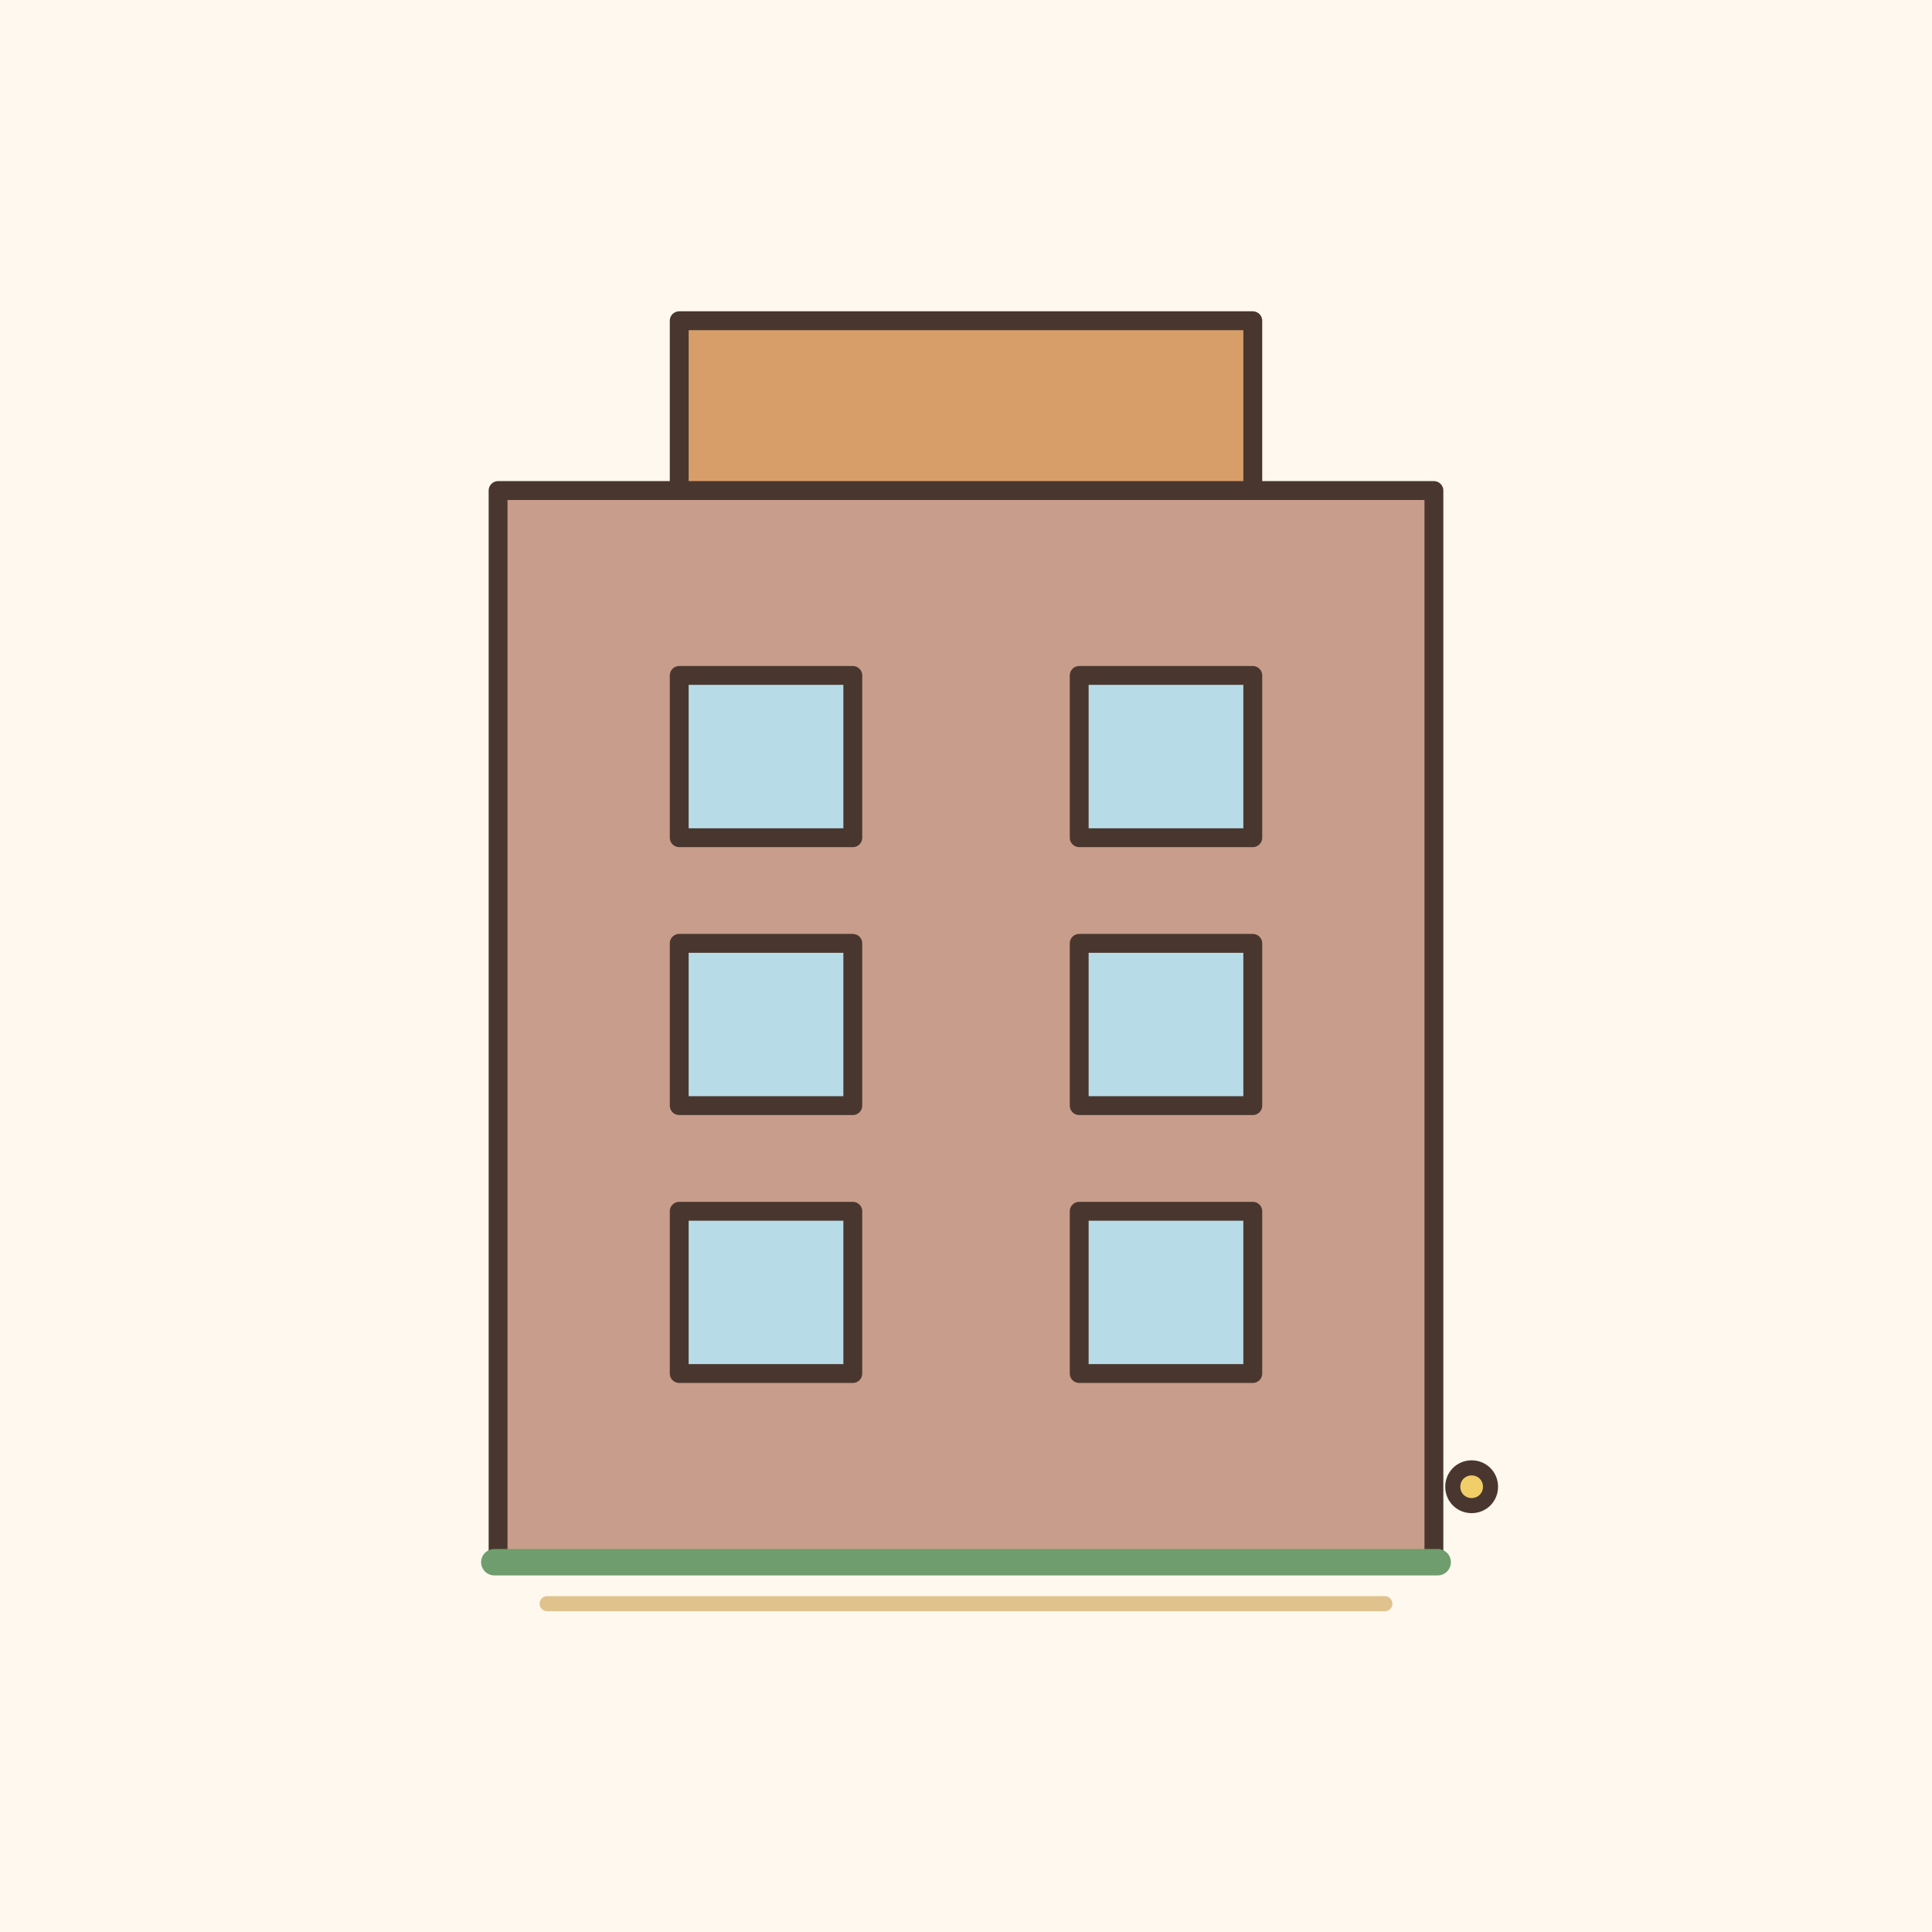
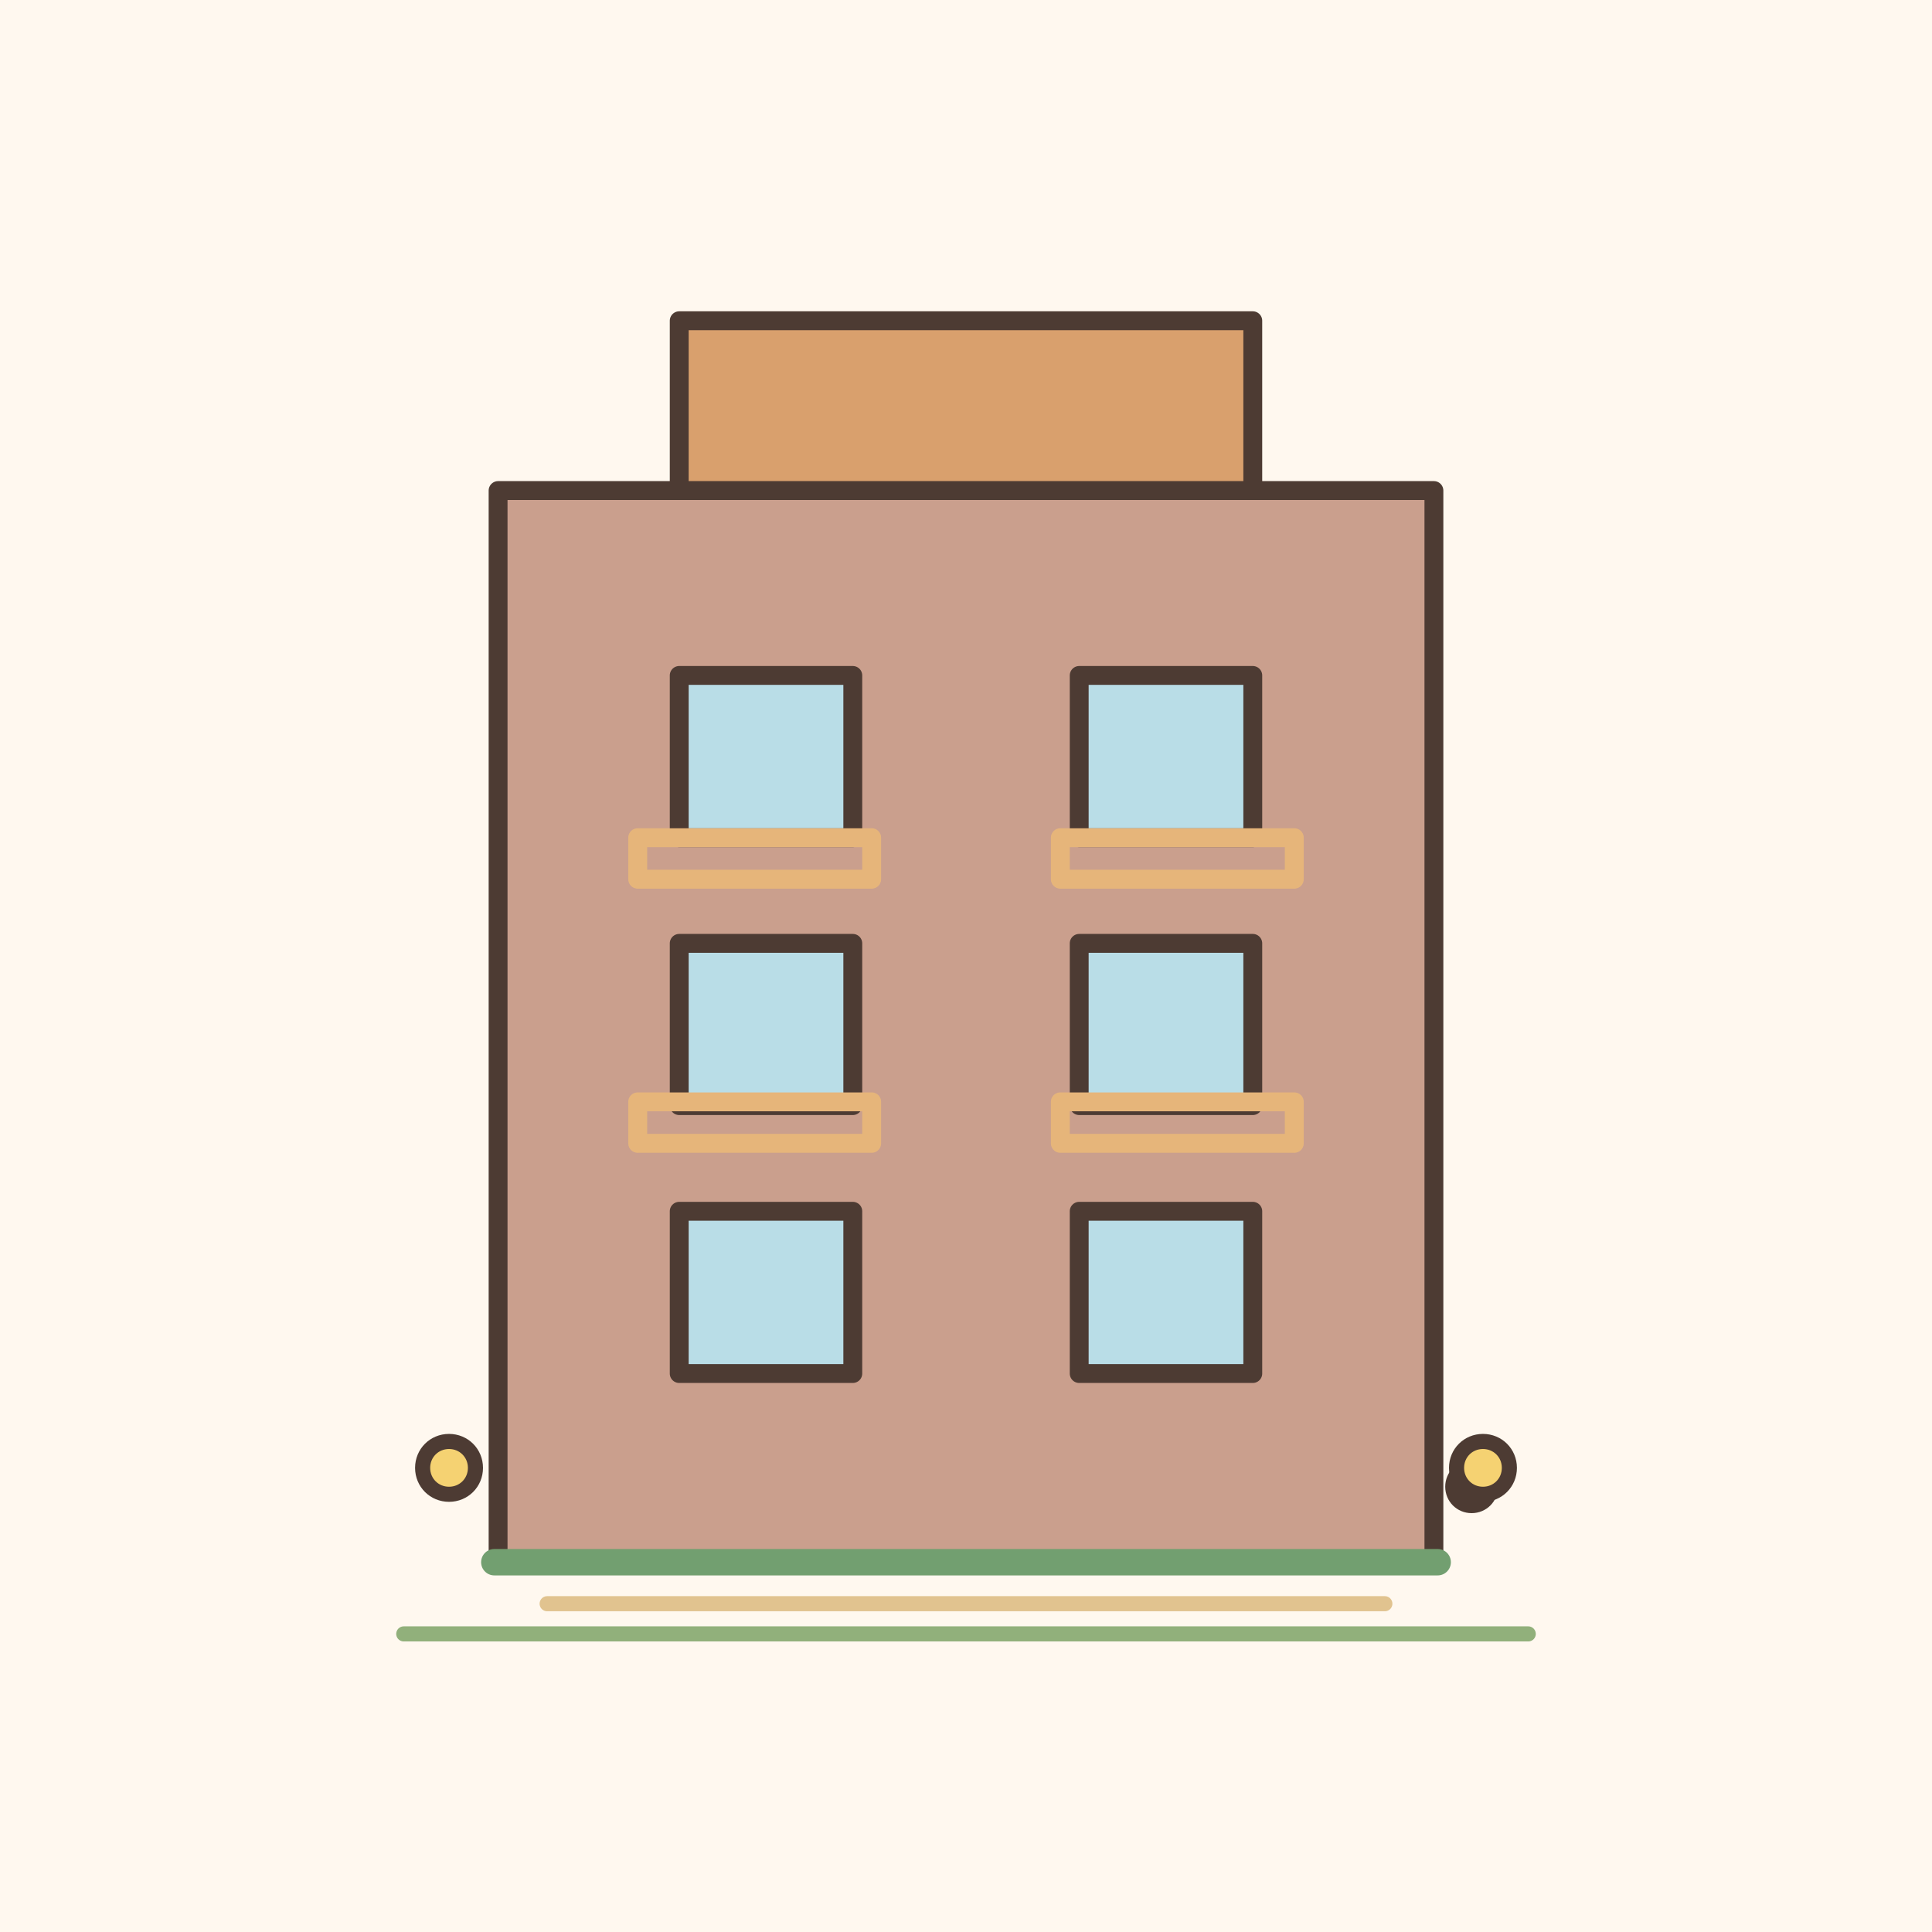
<svg xmlns="http://www.w3.org/2000/svg" width="512" height="512" viewBox="0 0 512 512">
  <rect width="512" height="512" fill="#FFF8EF" />
-   <g>
+   <g opacity="0.98">
    <path d="M132 130 H380 V414 H132 Z" fill="#C99D8B" stroke="#49372F" stroke-width="5" stroke-linecap="round" stroke-linejoin="round" />
    <path d="M180 130 V85 H332 V130 Z" fill="#D89E6A" stroke="#49372F" stroke-width="5" stroke-linecap="round" stroke-linejoin="round" />
    <path d="M180 179 H226 V222 H180 Z M286 179 H332 V222 H286 Z M180 250 H226 V293 H180 Z M286 250 H332 V293 H286 Z M180 321 H226 V364 H180 Z M286 321 H332 V364 H286 Z" fill="#B8DCE7" stroke="#49372F" stroke-width="5" stroke-linecap="round" stroke-linejoin="round" />
+     <path d="M169 222 H231 V233 H169 Z M281 222 H343 V233 H281 Z M169 292 H231 V303 H169 Z M281 292 H343 V303 H281 Z" fill="none" stroke="#E6B477" stroke-width="5" stroke-linecap="round" stroke-linejoin="round" />
    <path d="M131 414 H381" fill="none" stroke="#6F9D6D" stroke-width="7" stroke-linecap="round" stroke-linejoin="round" />
    <path d="M145 425 H367" fill="none" stroke="#E0C28D" stroke-width="4" stroke-linecap="round" stroke-linejoin="round" />
    <path d="M385 394 C385 391.2 387.2 389 390 389 C392.8 389 395 391.2 395 394 C395 396.8 392.8 399 390 399 C387.2 399 385 396.8 385 394 Z" fill="#F2CE69" stroke="#49372F" stroke-width="4" stroke-linecap="round" stroke-linejoin="round" />
+     <path d="M112 389 C112 385.08 115.08 382 119 382 C122.92 382 126 385.08 126 389 C126 392.92 122.92 396 119 396 C115.08 396 112 392.92 112 389 Z" fill="#F5D16F" stroke="#49372F" stroke-width="4" stroke-linecap="round" stroke-linejoin="round" />
+     <path d="M386 389 C386 385.08 389.08 382 393 382 C396.92 382 400 385.08 400 389 C400 392.92 396.92 396 393 396 C389.08 396 386 392.92 386 389 Z" fill="#F5D16F" stroke="#49372F" stroke-width="4" stroke-linecap="round" stroke-linejoin="round" />
+     <path d="M107 433 H405" fill="none" stroke="#8FAE78" stroke-width="4" stroke-linecap="round" stroke-linejoin="round" />
  </g>
</svg>
